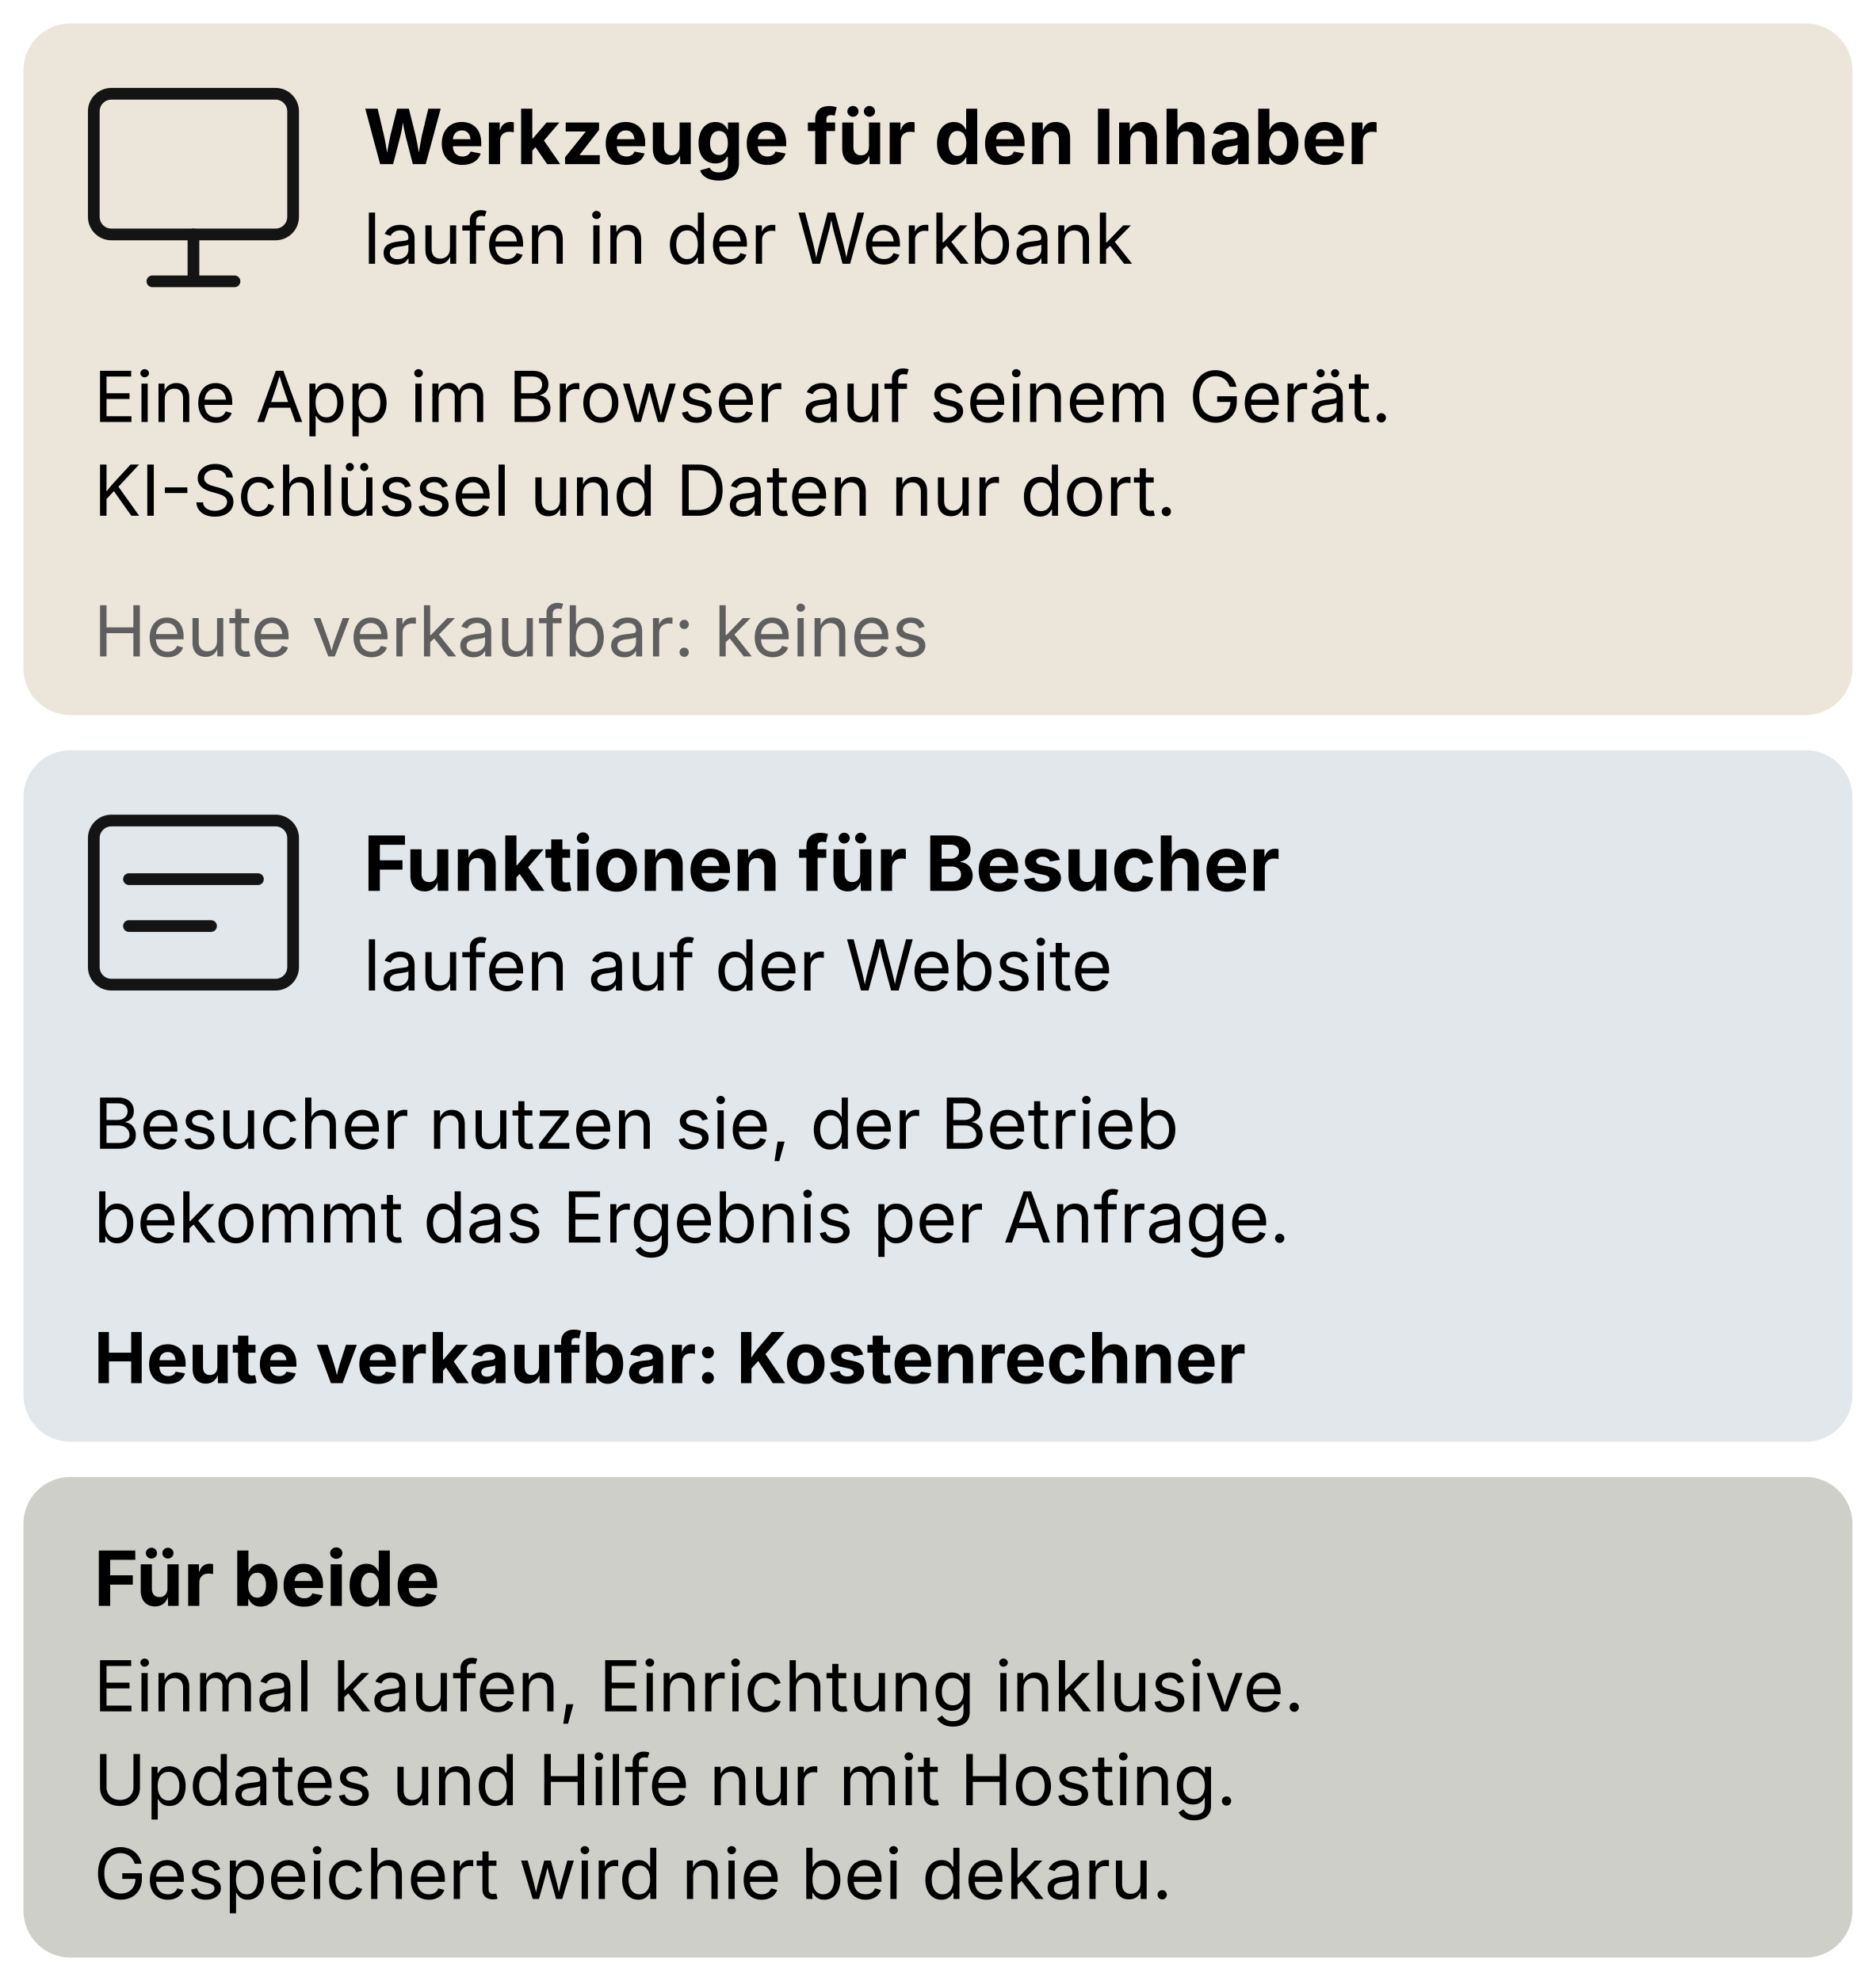
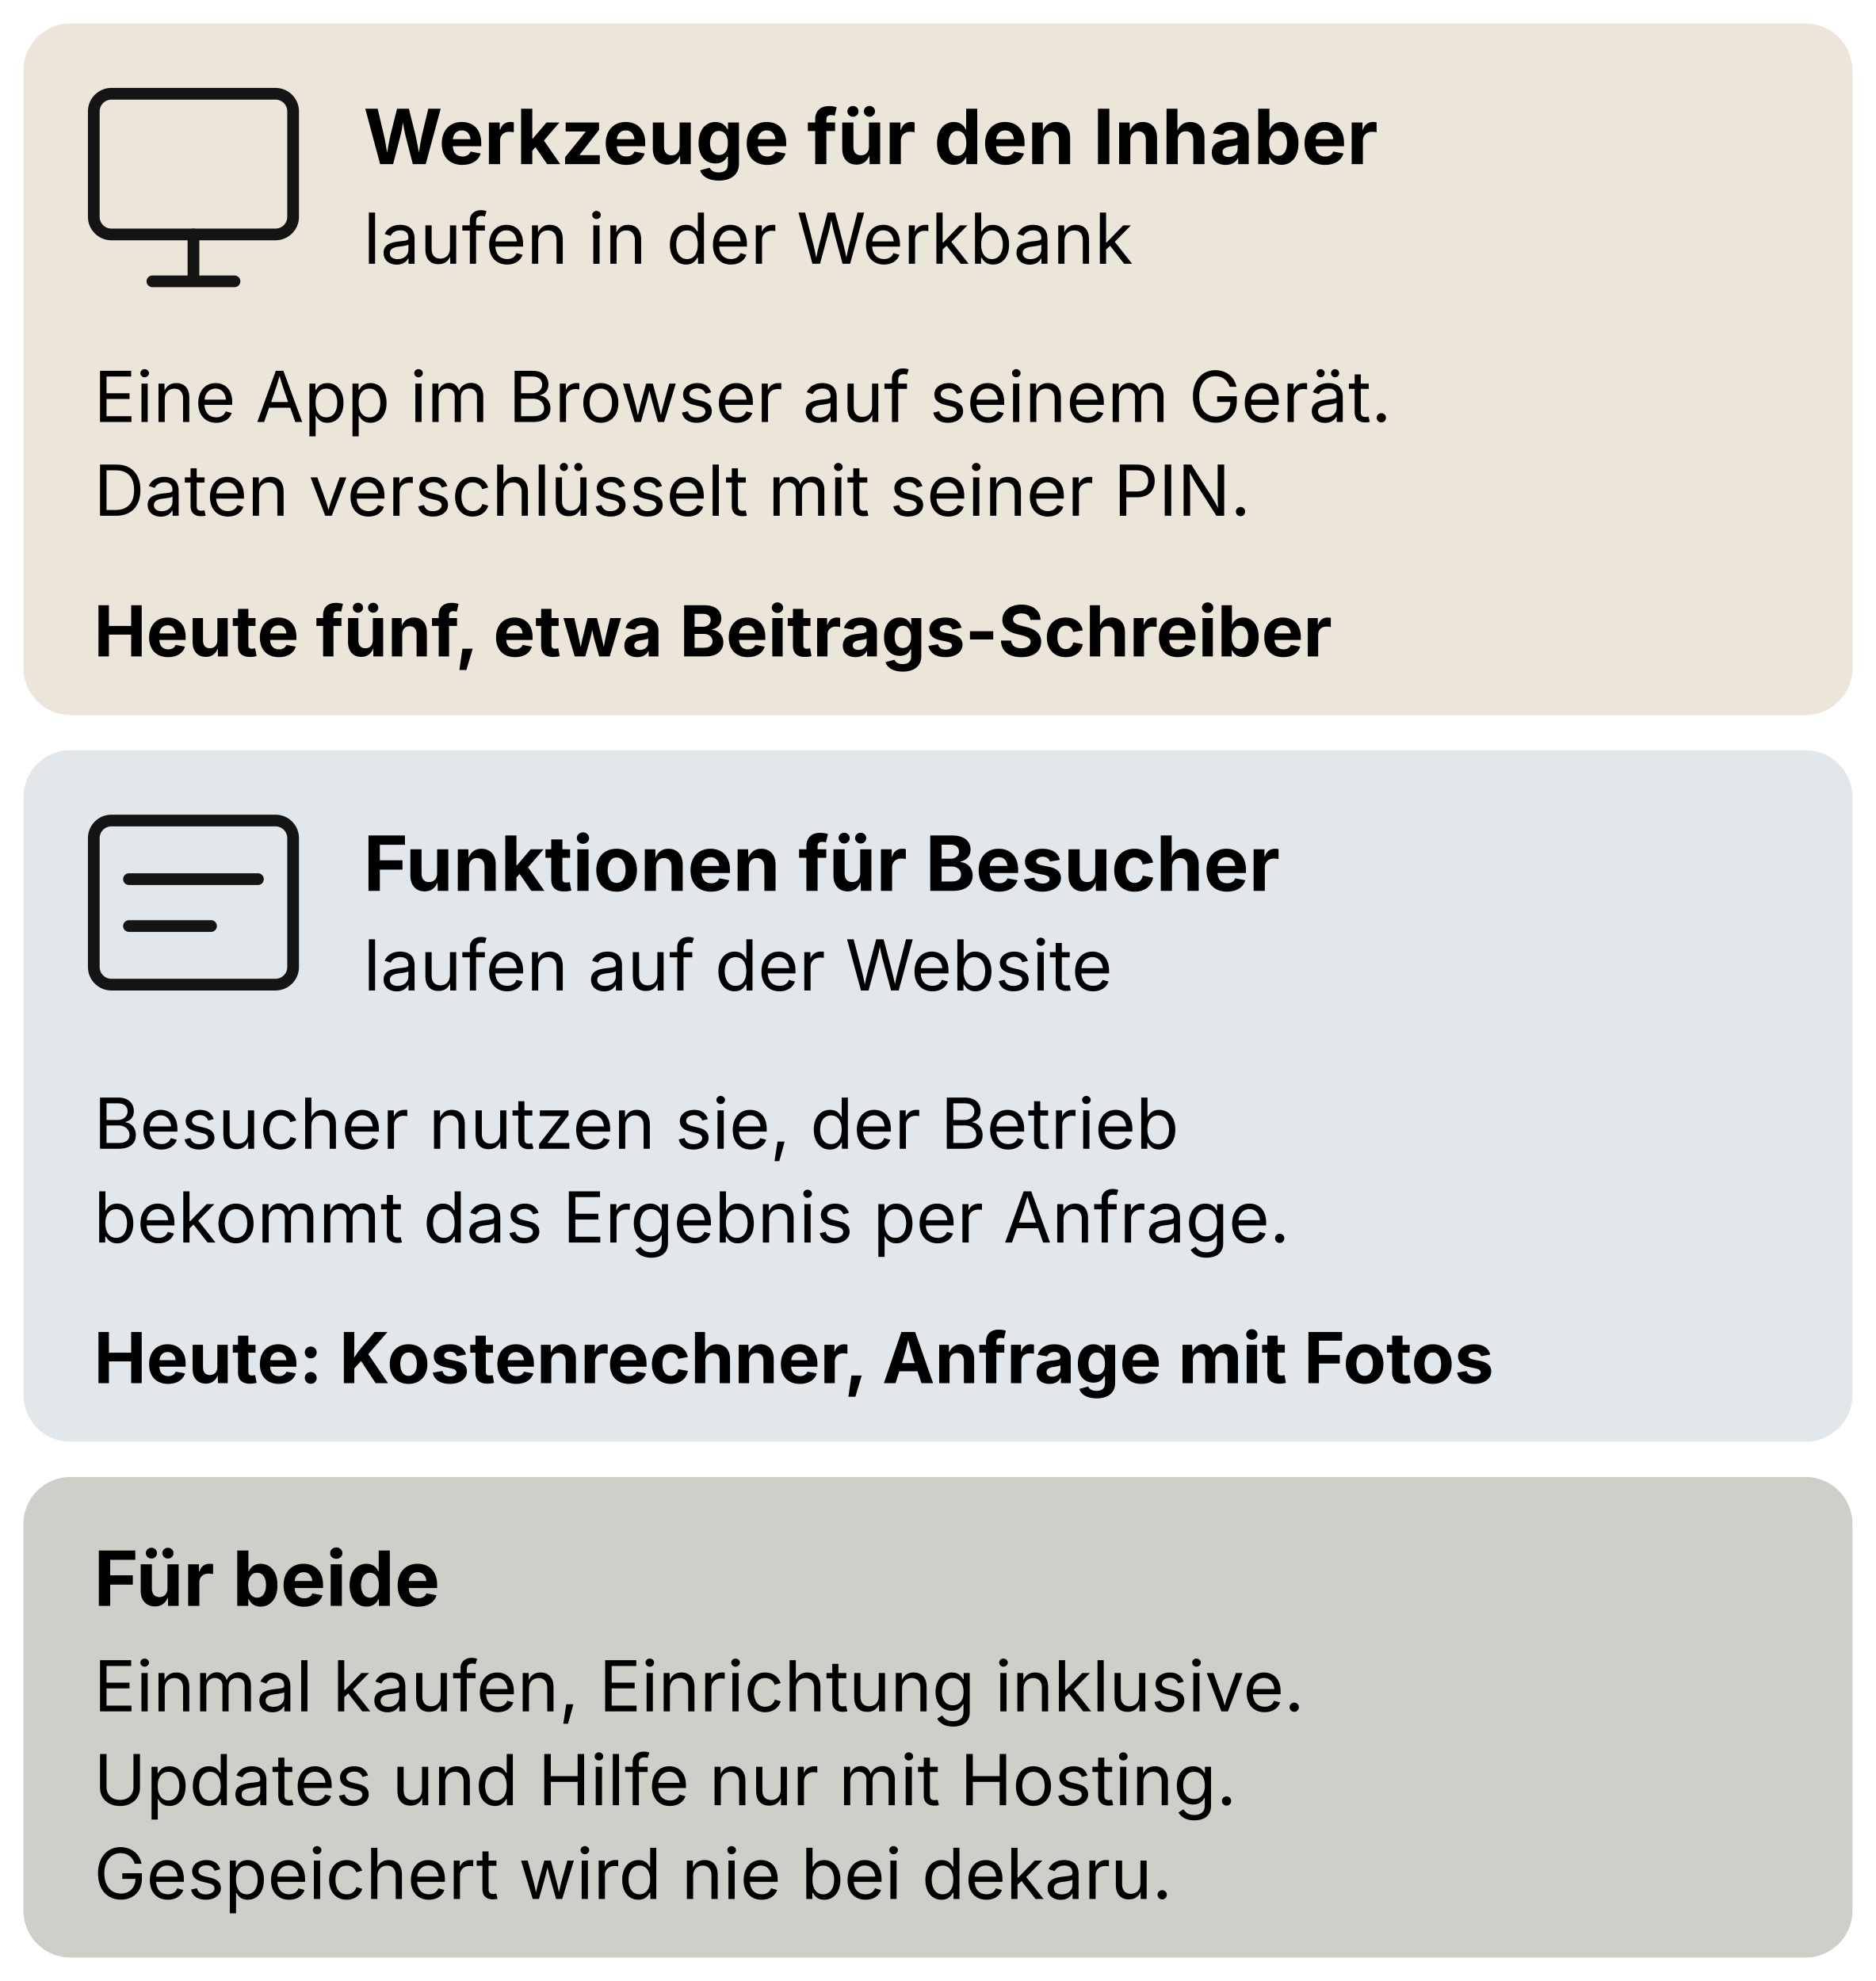
<svg xmlns="http://www.w3.org/2000/svg" id="g-mz" viewBox="0 0 320 338" role="img" aria-labelledby="mz-t mz-d" fill="currentColor" font-family="Inter, system-ui, sans-serif" font-size="12">
  <style>
    #g-mz .f1{fill:var(--lk-f1,#ece6da)}#g-mz .f2{fill:var(--lk-f2,#e2e7ec)}#g-mz .f3{fill:var(--lk-f3,#cfcfc9)}#g-mz .ink{fill:var(--lk-ink,#141414)}
    #g-mz .ln{stroke:var(--lk-ink,#141414);stroke-width:2;fill:none;stroke-linecap:round;stroke-linejoin:round}#g-mz .mu{fill:var(--lk-muted,#5f5f5f)}#g-mz .h{font-weight:700}#g-mz .t{font-size:13px;font-weight:700}
  </style>
  <rect class="f1" x="4" y="4" width="312" height="118" rx="8" />
  <rect class="f2" x="4" y="128" width="312" height="118" rx="8" />
  <rect class="f3" x="4" y="252" width="312" height="82" rx="8" />
  <rect class="ln" x="16" y="16" width="34" height="24" rx="3" />
  <path class="ln" d="M26 48h14M33 40v8" />
  <text class="t" x="62" y="28">Werkzeuge für den Inhaber</text>
  <text x="62" y="45">laufen in der Werkbank</text>
  <text x="16" y="72">Eine App im Browser auf seinem Gerät.</text>
-   <text x="16" y="88">KI-Schlüssel und Daten nur dort.</text>
-   <text class="mu" x="16" y="112">Heute verkaufbar: keines</text>
+   <text x="16" y="88">Daten verschlüsselt mit seiner PIN.</text>
+   <text class="h" x="16" y="112">Heute fünf, etwa Beitrags-Schreiber</text>
  <rect class="ln" x="16" y="140" width="34" height="28" rx="3" />
  <path class="ln" d="M22 150h22M22 158h14" />
  <text class="t" x="62" y="152">Funktionen für Besucher</text>
  <text x="62" y="169">laufen auf der Website</text>
  <text x="16" y="196">Besucher nutzen sie, der Betrieb</text>
  <text x="16" y="212">bekommt das Ergebnis per Anfrage.</text>
-   <text class="h" x="16" y="236">Heute verkaufbar: Kostenrechner</text>
+   <text class="h" x="16" y="236">Heute: Kostenrechner, Anfrage mit Fotos</text>
  <text class="t" x="16" y="274">Für beide</text>
  <text x="16" y="292">Einmal kaufen, Einrichtung inklusive.</text>
  <text x="16" y="308">Updates und Hilfe nur mit Hosting.</text>
  <text x="16" y="324">Gespeichert wird nie bei dekaru.</text>
</svg>
